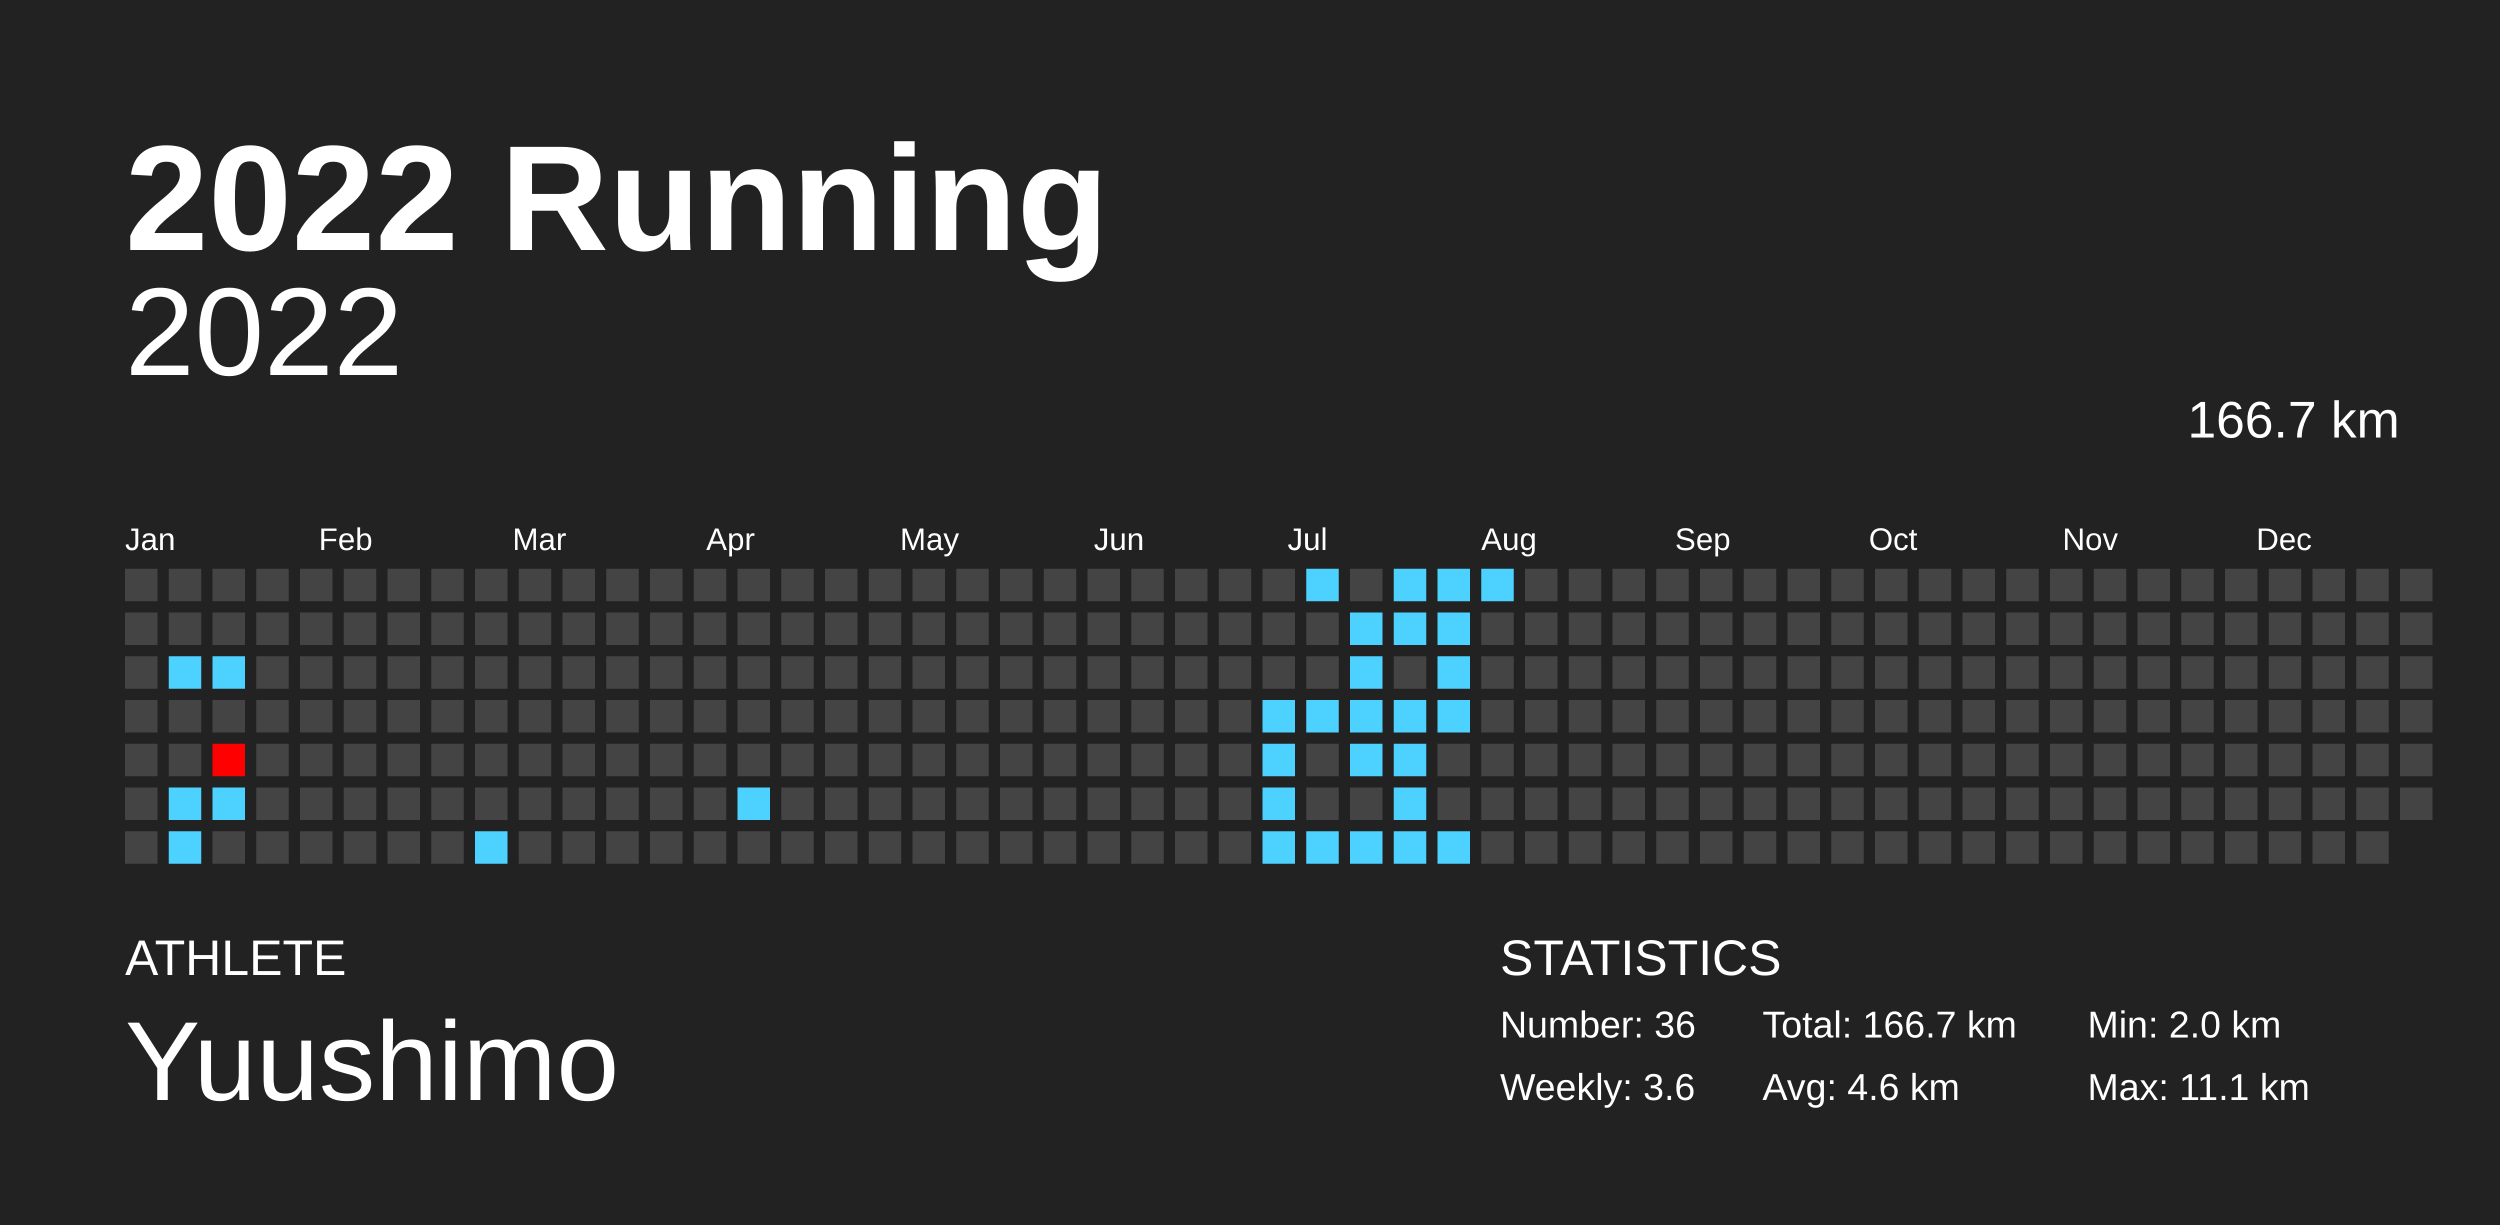
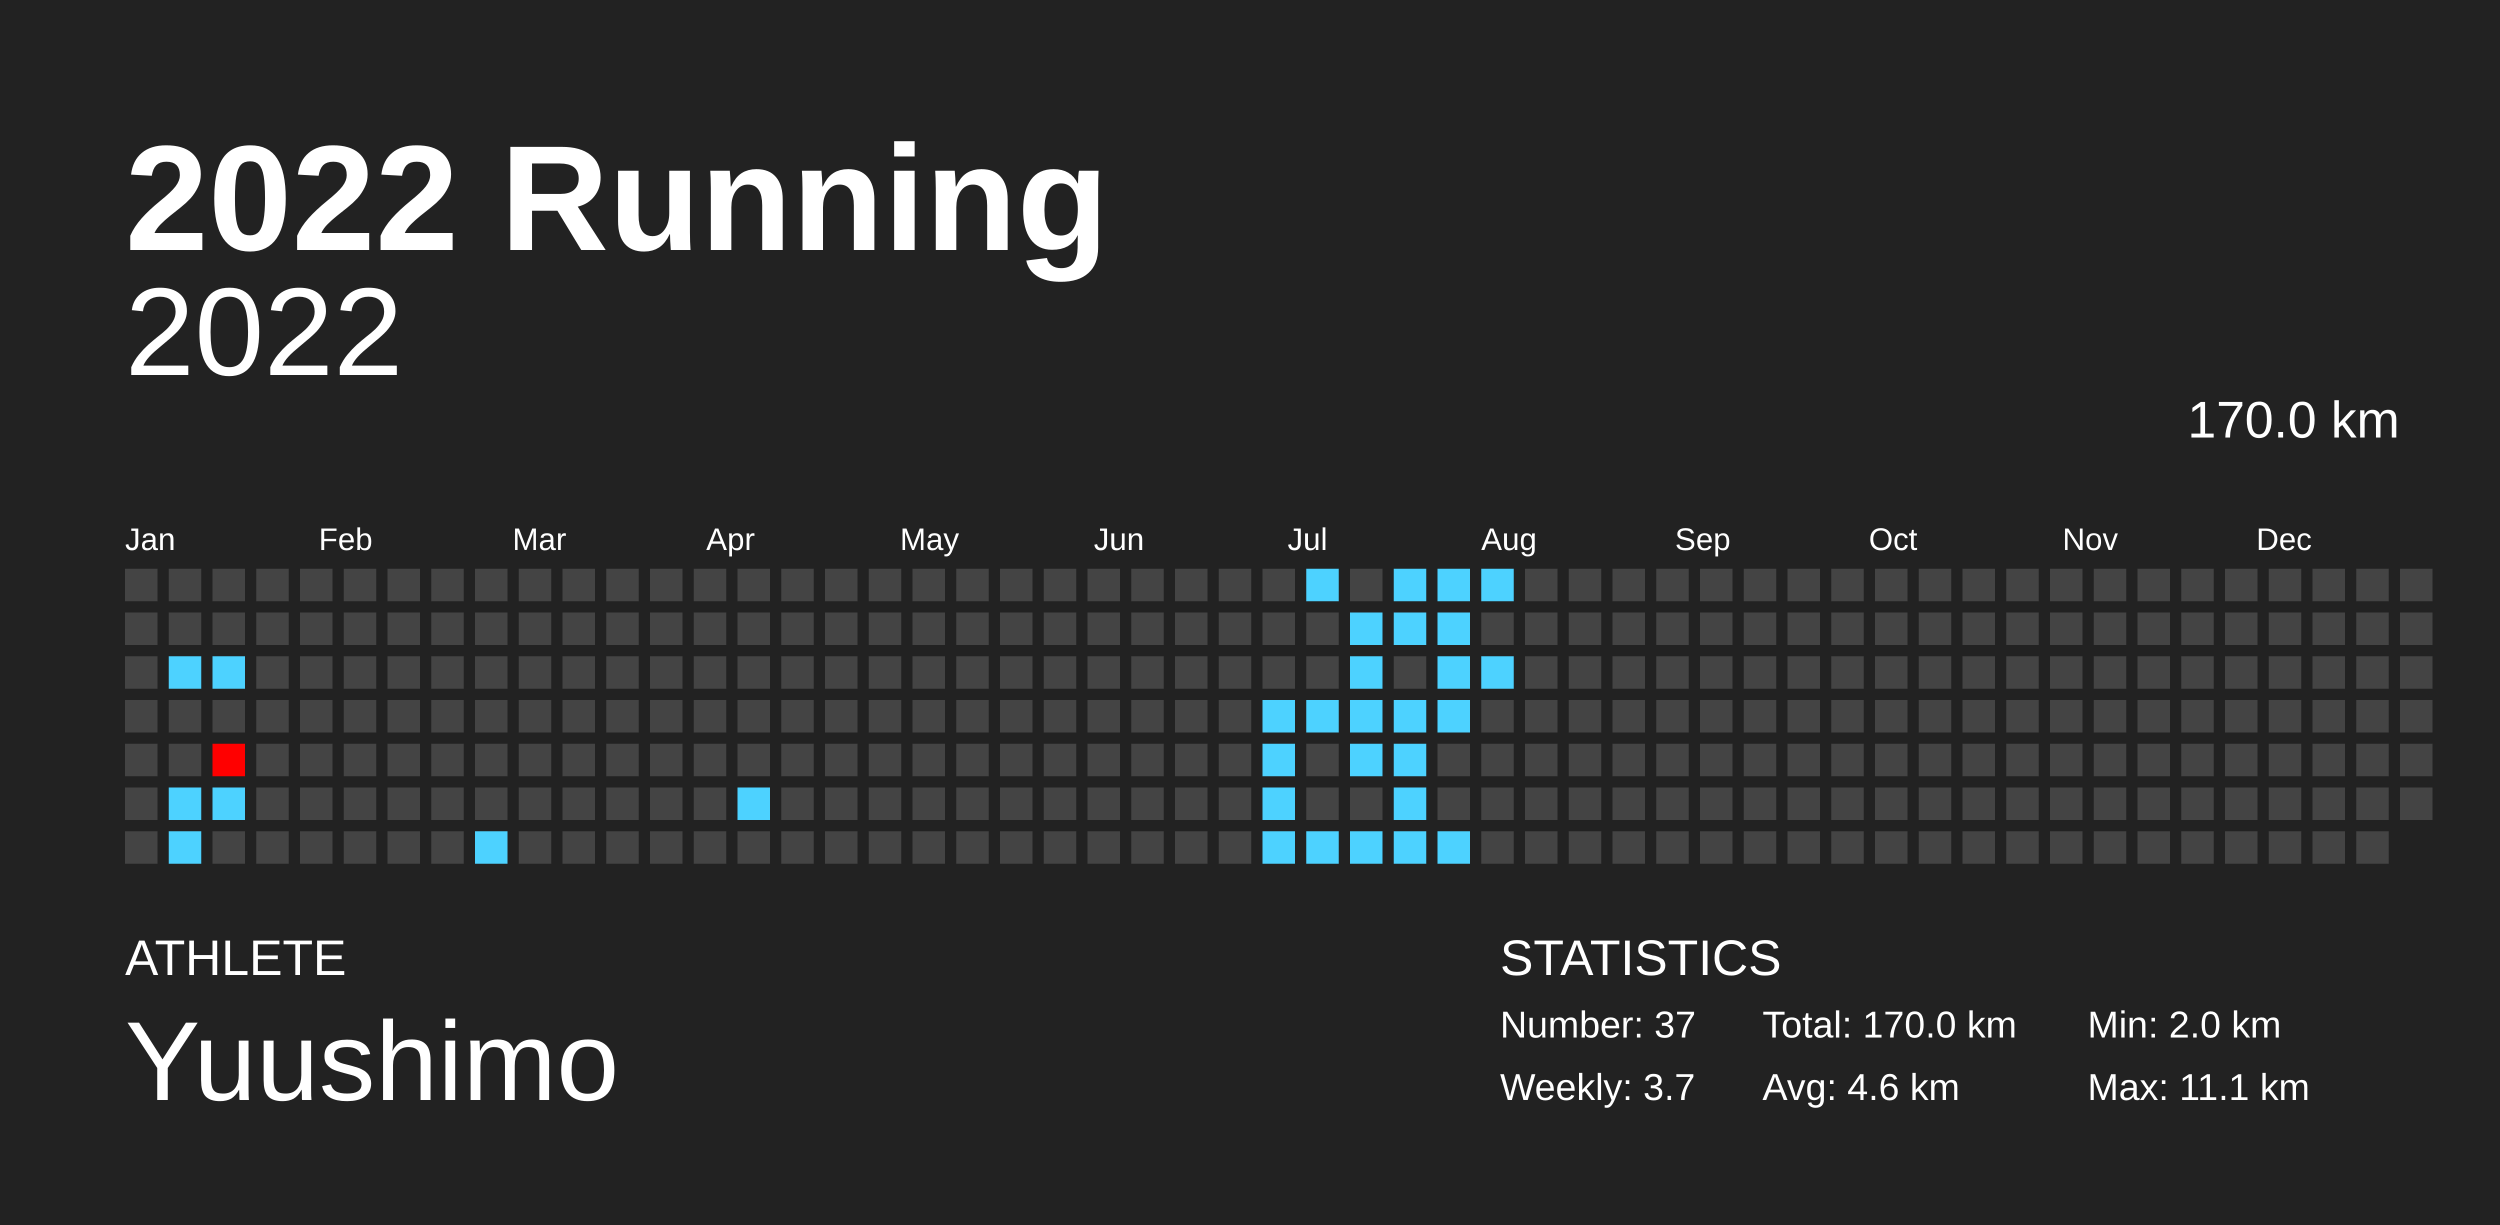
<svg xmlns="http://www.w3.org/2000/svg" baseProfile="full" height="98mm" version="1.1" viewBox="0,0,200,98" width="200mm">
  <defs />
  <rect fill="#222222" height="98" width="200" x="0" y="0" />
  <text fill="#FFFFFF" style="font-size:12px; font-family:Arial; font-weight:bold;" x="10" y="20">2022 Running</text>
  <text fill="#FFFFFF" style="font-size:4px; font-family:Arial" x="10" y="78">ATHLETE</text>
  <text fill="#FFFFFF" style="font-size:9px; font-family:Arial" x="10" y="88">Yuushimo</text>
  <text fill="#FFFFFF" style="font-size:4px; font-family:Arial" x="120" y="78">STATISTICS</text>
-   <text fill="#FFFFFF" style="font-size:3px; font-family:Arial" x="120" y="83">Number: 36</text>
-   <text fill="#FFFFFF" style="font-size:3px; font-family:Arial" x="120" y="88">Weekly: 3.6</text>
-   <text fill="#FFFFFF" style="font-size:3px; font-family:Arial" x="141" y="83">Total: 166.7 km</text>
+   <text fill="#FFFFFF" style="font-size:3px; font-family:Arial" x="120" y="83">Number: 37</text>
+   <text fill="#FFFFFF" style="font-size:3px; font-family:Arial" x="120" y="88">Weekly: 3.7</text>
+   <text fill="#FFFFFF" style="font-size:3px; font-family:Arial" x="141" y="83">Total: 170.0 km</text>
  <text fill="#FFFFFF" style="font-size:3px; font-family:Arial" x="141" y="88">Avg: 4.6 km</text>
  <text fill="#FFFFFF" style="font-size:3px; font-family:Arial" x="167" y="83">Min: 2.0 km</text>
  <text fill="#FFFFFF" style="font-size:3px; font-family:Arial" x="167" y="88">Max: 11.1 km</text>
  <text alignment-baseline="hanging" fill="#FFFFFF" style="font-size:10.0px; font-family:Arial;" x="10" y="30">2022</text>
-   <text alignment-baseline="hanging" fill="#FFFFFF" style="font-size:4.125px; font-family:Arial;" x="175" y="35">166.7 km</text>
+   <text alignment-baseline="hanging" fill="#FFFFFF" style="font-size:4.125px; font-family:Arial;" x="175" y="35">170.0 km</text>
  <text fill="#FFFFFF" style="font-size:2.5px; font-family:Arial" x="10.0" y="44">Jan</text>
  <text fill="#FFFFFF" style="font-size:2.5px; font-family:Arial" x="25.5" y="44">Feb</text>
  <text fill="#FFFFFF" style="font-size:2.5px; font-family:Arial" x="41.0" y="44">Mar</text>
  <text fill="#FFFFFF" style="font-size:2.5px; font-family:Arial" x="56.5" y="44">Apr</text>
  <text fill="#FFFFFF" style="font-size:2.5px; font-family:Arial" x="72.0" y="44">May</text>
  <text fill="#FFFFFF" style="font-size:2.5px; font-family:Arial" x="87.5" y="44">Jun</text>
  <text fill="#FFFFFF" style="font-size:2.5px; font-family:Arial" x="103.0" y="44">Jul</text>
  <text fill="#FFFFFF" style="font-size:2.5px; font-family:Arial" x="118.5" y="44">Aug</text>
  <text fill="#FFFFFF" style="font-size:2.5px; font-family:Arial" x="134.0" y="44">Sep</text>
  <text fill="#FFFFFF" style="font-size:2.5px; font-family:Arial" x="149.5" y="44">Oct</text>
  <text fill="#FFFFFF" style="font-size:2.5px; font-family:Arial" x="165.0" y="44">Nov</text>
  <text fill="#FFFFFF" style="font-size:2.5px; font-family:Arial" x="180.5" y="44">Dec</text>
  <rect fill="#444444" height="2.6" width="2.6" x="10.0" y="45.5" />
  <rect fill="#444444" height="2.6" width="2.6" x="10.0" y="49.0" />
  <rect fill="#444444" height="2.6" width="2.6" x="10.0" y="52.5" />
  <rect fill="#444444" height="2.6" width="2.6" x="10.0" y="56.0" />
  <rect fill="#444444" height="2.6" width="2.6" x="10.0" y="59.5" />
  <rect fill="#444444" height="2.6" width="2.6" x="10.0" y="63.0" />
  <rect fill="#444444" height="2.6" width="2.6" x="10.0" y="66.5" />
  <rect fill="#444444" height="2.6" width="2.6" x="13.5" y="45.5" />
  <rect fill="#444444" height="2.6" width="2.6" x="13.5" y="49.0" />
  <rect fill="#4dd2ff" height="2.6" width="2.6" x="13.5" y="52.5" />
  <rect fill="#444444" height="2.6" width="2.6" x="13.5" y="56.0" />
  <rect fill="#444444" height="2.6" width="2.6" x="13.5" y="59.5" />
  <rect fill="#4dd2ff" height="2.6" width="2.6" x="13.5" y="63.0" />
  <rect fill="#4dd2ff" height="2.6" width="2.6" x="13.5" y="66.5" />
  <rect fill="#444444" height="2.6" width="2.6" x="17.0" y="45.5" />
  <rect fill="#444444" height="2.6" width="2.6" x="17.0" y="49.0" />
  <rect fill="#4dd2ff" height="2.6" width="2.6" x="17.0" y="52.5" />
  <rect fill="#444444" height="2.6" width="2.6" x="17.0" y="56.0" />
  <rect fill="#ff0000" height="2.6" width="2.6" x="17.0" y="59.5" />
  <rect fill="#4dd2ff" height="2.6" width="2.6" x="17.0" y="63.0" />
  <rect fill="#444444" height="2.6" width="2.6" x="17.0" y="66.5" />
  <rect fill="#444444" height="2.6" width="2.6" x="20.5" y="45.5" />
  <rect fill="#444444" height="2.6" width="2.6" x="20.5" y="49.0" />
  <rect fill="#444444" height="2.6" width="2.6" x="20.5" y="52.5" />
  <rect fill="#444444" height="2.6" width="2.6" x="20.5" y="56.0" />
  <rect fill="#444444" height="2.6" width="2.6" x="20.5" y="59.5" />
  <rect fill="#444444" height="2.6" width="2.6" x="20.5" y="63.0" />
  <rect fill="#444444" height="2.6" width="2.6" x="20.5" y="66.5" />
  <rect fill="#444444" height="2.6" width="2.6" x="24.0" y="45.5" />
  <rect fill="#444444" height="2.6" width="2.6" x="24.0" y="49.0" />
  <rect fill="#444444" height="2.6" width="2.6" x="24.0" y="52.5" />
  <rect fill="#444444" height="2.6" width="2.6" x="24.0" y="56.0" />
  <rect fill="#444444" height="2.6" width="2.6" x="24.0" y="59.5" />
  <rect fill="#444444" height="2.6" width="2.6" x="24.0" y="63.0" />
  <rect fill="#444444" height="2.6" width="2.6" x="24.0" y="66.5" />
  <rect fill="#444444" height="2.6" width="2.6" x="27.5" y="45.5" />
  <rect fill="#444444" height="2.6" width="2.6" x="27.5" y="49.0" />
  <rect fill="#444444" height="2.6" width="2.6" x="27.5" y="52.5" />
  <rect fill="#444444" height="2.6" width="2.6" x="27.5" y="56.0" />
  <rect fill="#444444" height="2.6" width="2.6" x="27.5" y="59.5" />
  <rect fill="#444444" height="2.6" width="2.6" x="27.5" y="63.0" />
  <rect fill="#444444" height="2.6" width="2.6" x="27.5" y="66.5" />
  <rect fill="#444444" height="2.6" width="2.6" x="31.0" y="45.5" />
  <rect fill="#444444" height="2.6" width="2.6" x="31.0" y="49.0" />
  <rect fill="#444444" height="2.6" width="2.6" x="31.0" y="52.5" />
  <rect fill="#444444" height="2.6" width="2.6" x="31.0" y="56.0" />
  <rect fill="#444444" height="2.6" width="2.6" x="31.0" y="59.5" />
  <rect fill="#444444" height="2.6" width="2.6" x="31.0" y="63.0" />
  <rect fill="#444444" height="2.6" width="2.6" x="31.0" y="66.5" />
  <rect fill="#444444" height="2.6" width="2.6" x="34.5" y="45.5" />
  <rect fill="#444444" height="2.6" width="2.6" x="34.5" y="49.0" />
  <rect fill="#444444" height="2.6" width="2.6" x="34.5" y="52.5" />
  <rect fill="#444444" height="2.6" width="2.6" x="34.5" y="56.0" />
  <rect fill="#444444" height="2.6" width="2.6" x="34.5" y="59.5" />
  <rect fill="#444444" height="2.6" width="2.6" x="34.5" y="63.0" />
  <rect fill="#444444" height="2.6" width="2.6" x="34.5" y="66.5" />
  <rect fill="#444444" height="2.6" width="2.6" x="38.0" y="45.5" />
  <rect fill="#444444" height="2.6" width="2.6" x="38.0" y="49.0" />
  <rect fill="#444444" height="2.6" width="2.6" x="38.0" y="52.5" />
  <rect fill="#444444" height="2.6" width="2.6" x="38.0" y="56.0" />
  <rect fill="#444444" height="2.6" width="2.6" x="38.0" y="59.5" />
  <rect fill="#444444" height="2.6" width="2.6" x="38.0" y="63.0" />
  <rect fill="#4dd2ff" height="2.6" width="2.6" x="38.0" y="66.5" />
  <rect fill="#444444" height="2.6" width="2.6" x="41.5" y="45.5" />
  <rect fill="#444444" height="2.6" width="2.6" x="41.5" y="49.0" />
  <rect fill="#444444" height="2.6" width="2.6" x="41.5" y="52.5" />
  <rect fill="#444444" height="2.6" width="2.6" x="41.5" y="56.0" />
  <rect fill="#444444" height="2.6" width="2.6" x="41.5" y="59.5" />
  <rect fill="#444444" height="2.6" width="2.6" x="41.5" y="63.0" />
  <rect fill="#444444" height="2.6" width="2.6" x="41.5" y="66.5" />
  <rect fill="#444444" height="2.6" width="2.6" x="45.0" y="45.5" />
  <rect fill="#444444" height="2.6" width="2.6" x="45.0" y="49.0" />
  <rect fill="#444444" height="2.6" width="2.6" x="45.0" y="52.5" />
  <rect fill="#444444" height="2.6" width="2.6" x="45.0" y="56.0" />
  <rect fill="#444444" height="2.6" width="2.6" x="45.0" y="59.5" />
  <rect fill="#444444" height="2.6" width="2.6" x="45.0" y="63.0" />
  <rect fill="#444444" height="2.6" width="2.6" x="45.0" y="66.5" />
  <rect fill="#444444" height="2.6" width="2.6" x="48.5" y="45.5" />
  <rect fill="#444444" height="2.6" width="2.6" x="48.5" y="49.0" />
  <rect fill="#444444" height="2.6" width="2.6" x="48.5" y="52.5" />
  <rect fill="#444444" height="2.6" width="2.6" x="48.5" y="56.0" />
  <rect fill="#444444" height="2.6" width="2.6" x="48.5" y="59.5" />
  <rect fill="#444444" height="2.6" width="2.6" x="48.5" y="63.0" />
  <rect fill="#444444" height="2.6" width="2.6" x="48.5" y="66.5" />
  <rect fill="#444444" height="2.6" width="2.6" x="52.0" y="45.5" />
  <rect fill="#444444" height="2.6" width="2.6" x="52.0" y="49.0" />
  <rect fill="#444444" height="2.6" width="2.6" x="52.0" y="52.5" />
  <rect fill="#444444" height="2.6" width="2.6" x="52.0" y="56.0" />
  <rect fill="#444444" height="2.6" width="2.6" x="52.0" y="59.5" />
  <rect fill="#444444" height="2.6" width="2.6" x="52.0" y="63.0" />
  <rect fill="#444444" height="2.6" width="2.6" x="52.0" y="66.5" />
  <rect fill="#444444" height="2.6" width="2.6" x="55.5" y="45.5" />
  <rect fill="#444444" height="2.6" width="2.6" x="55.5" y="49.0" />
  <rect fill="#444444" height="2.6" width="2.6" x="55.5" y="52.5" />
  <rect fill="#444444" height="2.6" width="2.6" x="55.5" y="56.0" />
  <rect fill="#444444" height="2.6" width="2.6" x="55.5" y="59.5" />
  <rect fill="#444444" height="2.6" width="2.6" x="55.5" y="63.0" />
  <rect fill="#444444" height="2.6" width="2.6" x="55.5" y="66.5" />
  <rect fill="#444444" height="2.6" width="2.6" x="59.0" y="45.5" />
  <rect fill="#444444" height="2.6" width="2.6" x="59.0" y="49.0" />
  <rect fill="#444444" height="2.6" width="2.6" x="59.0" y="52.5" />
  <rect fill="#444444" height="2.6" width="2.6" x="59.0" y="56.0" />
  <rect fill="#444444" height="2.6" width="2.6" x="59.0" y="59.5" />
  <rect fill="#4dd2ff" height="2.6" width="2.6" x="59.0" y="63.0" />
  <rect fill="#444444" height="2.6" width="2.6" x="59.0" y="66.5" />
  <rect fill="#444444" height="2.6" width="2.6" x="62.5" y="45.5" />
  <rect fill="#444444" height="2.6" width="2.6" x="62.5" y="49.0" />
  <rect fill="#444444" height="2.6" width="2.6" x="62.5" y="52.5" />
  <rect fill="#444444" height="2.6" width="2.6" x="62.5" y="56.0" />
  <rect fill="#444444" height="2.6" width="2.6" x="62.5" y="59.5" />
  <rect fill="#444444" height="2.6" width="2.6" x="62.5" y="63.0" />
  <rect fill="#444444" height="2.6" width="2.6" x="62.5" y="66.5" />
  <rect fill="#444444" height="2.6" width="2.6" x="66.0" y="45.5" />
  <rect fill="#444444" height="2.6" width="2.6" x="66.0" y="49.0" />
  <rect fill="#444444" height="2.6" width="2.6" x="66.0" y="52.5" />
  <rect fill="#444444" height="2.6" width="2.6" x="66.0" y="56.0" />
  <rect fill="#444444" height="2.6" width="2.6" x="66.0" y="59.5" />
  <rect fill="#444444" height="2.6" width="2.6" x="66.0" y="63.0" />
  <rect fill="#444444" height="2.6" width="2.6" x="66.0" y="66.5" />
  <rect fill="#444444" height="2.6" width="2.6" x="69.5" y="45.5" />
  <rect fill="#444444" height="2.6" width="2.6" x="69.5" y="49.0" />
  <rect fill="#444444" height="2.6" width="2.6" x="69.5" y="52.5" />
  <rect fill="#444444" height="2.6" width="2.6" x="69.5" y="56.0" />
  <rect fill="#444444" height="2.6" width="2.6" x="69.5" y="59.5" />
  <rect fill="#444444" height="2.6" width="2.6" x="69.5" y="63.0" />
  <rect fill="#444444" height="2.6" width="2.6" x="69.5" y="66.5" />
  <rect fill="#444444" height="2.6" width="2.6" x="73.0" y="45.5" />
  <rect fill="#444444" height="2.6" width="2.6" x="73.0" y="49.0" />
  <rect fill="#444444" height="2.6" width="2.6" x="73.0" y="52.5" />
  <rect fill="#444444" height="2.6" width="2.6" x="73.0" y="56.0" />
  <rect fill="#444444" height="2.6" width="2.6" x="73.0" y="59.5" />
  <rect fill="#444444" height="2.6" width="2.6" x="73.0" y="63.0" />
  <rect fill="#444444" height="2.6" width="2.6" x="73.0" y="66.5" />
  <rect fill="#444444" height="2.6" width="2.6" x="76.5" y="45.5" />
  <rect fill="#444444" height="2.6" width="2.6" x="76.5" y="49.0" />
  <rect fill="#444444" height="2.6" width="2.6" x="76.5" y="52.5" />
  <rect fill="#444444" height="2.6" width="2.6" x="76.5" y="56.0" />
  <rect fill="#444444" height="2.6" width="2.6" x="76.5" y="59.5" />
  <rect fill="#444444" height="2.6" width="2.6" x="76.5" y="63.0" />
  <rect fill="#444444" height="2.6" width="2.6" x="76.5" y="66.5" />
  <rect fill="#444444" height="2.6" width="2.6" x="80.0" y="45.5" />
  <rect fill="#444444" height="2.6" width="2.6" x="80.0" y="49.0" />
  <rect fill="#444444" height="2.6" width="2.6" x="80.0" y="52.5" />
  <rect fill="#444444" height="2.6" width="2.6" x="80.0" y="56.0" />
  <rect fill="#444444" height="2.6" width="2.6" x="80.0" y="59.5" />
  <rect fill="#444444" height="2.6" width="2.6" x="80.0" y="63.0" />
  <rect fill="#444444" height="2.6" width="2.6" x="80.0" y="66.5" />
  <rect fill="#444444" height="2.6" width="2.6" x="83.5" y="45.5" />
  <rect fill="#444444" height="2.6" width="2.6" x="83.5" y="49.0" />
  <rect fill="#444444" height="2.6" width="2.6" x="83.5" y="52.5" />
  <rect fill="#444444" height="2.6" width="2.6" x="83.5" y="56.0" />
  <rect fill="#444444" height="2.6" width="2.6" x="83.5" y="59.5" />
  <rect fill="#444444" height="2.6" width="2.6" x="83.5" y="63.0" />
  <rect fill="#444444" height="2.6" width="2.6" x="83.5" y="66.5" />
  <rect fill="#444444" height="2.6" width="2.6" x="87.0" y="45.5" />
  <rect fill="#444444" height="2.6" width="2.6" x="87.0" y="49.0" />
  <rect fill="#444444" height="2.6" width="2.6" x="87.0" y="52.5" />
  <rect fill="#444444" height="2.6" width="2.6" x="87.0" y="56.0" />
  <rect fill="#444444" height="2.6" width="2.6" x="87.0" y="59.5" />
  <rect fill="#444444" height="2.6" width="2.6" x="87.0" y="63.0" />
  <rect fill="#444444" height="2.6" width="2.6" x="87.0" y="66.5" />
  <rect fill="#444444" height="2.6" width="2.6" x="90.5" y="45.5" />
  <rect fill="#444444" height="2.6" width="2.6" x="90.5" y="49.0" />
  <rect fill="#444444" height="2.6" width="2.6" x="90.5" y="52.5" />
  <rect fill="#444444" height="2.6" width="2.6" x="90.5" y="56.0" />
  <rect fill="#444444" height="2.6" width="2.6" x="90.5" y="59.5" />
  <rect fill="#444444" height="2.6" width="2.6" x="90.5" y="63.0" />
  <rect fill="#444444" height="2.6" width="2.6" x="90.5" y="66.5" />
  <rect fill="#444444" height="2.6" width="2.6" x="94.0" y="45.5" />
  <rect fill="#444444" height="2.6" width="2.6" x="94.0" y="49.0" />
  <rect fill="#444444" height="2.6" width="2.6" x="94.0" y="52.5" />
  <rect fill="#444444" height="2.6" width="2.6" x="94.0" y="56.0" />
  <rect fill="#444444" height="2.6" width="2.6" x="94.0" y="59.5" />
  <rect fill="#444444" height="2.6" width="2.6" x="94.0" y="63.0" />
  <rect fill="#444444" height="2.6" width="2.6" x="94.0" y="66.5" />
  <rect fill="#444444" height="2.6" width="2.6" x="97.5" y="45.5" />
  <rect fill="#444444" height="2.6" width="2.6" x="97.5" y="49.0" />
  <rect fill="#444444" height="2.6" width="2.6" x="97.5" y="52.5" />
  <rect fill="#444444" height="2.6" width="2.6" x="97.5" y="56.0" />
  <rect fill="#444444" height="2.6" width="2.6" x="97.5" y="59.5" />
  <rect fill="#444444" height="2.6" width="2.6" x="97.5" y="63.0" />
  <rect fill="#444444" height="2.6" width="2.6" x="97.5" y="66.5" />
  <rect fill="#444444" height="2.6" width="2.6" x="101.0" y="45.5" />
  <rect fill="#444444" height="2.6" width="2.6" x="101.0" y="49.0" />
  <rect fill="#444444" height="2.6" width="2.6" x="101.0" y="52.5" />
  <rect fill="#4dd2ff" height="2.6" width="2.6" x="101.0" y="56.0" />
  <rect fill="#4dd2ff" height="2.6" width="2.6" x="101.0" y="59.5" />
  <rect fill="#4dd2ff" height="2.6" width="2.6" x="101.0" y="63.0" />
  <rect fill="#4dd2ff" height="2.6" width="2.6" x="101.0" y="66.5" />
  <rect fill="#4dd2ff" height="2.6" width="2.6" x="104.5" y="45.5" />
  <rect fill="#444444" height="2.6" width="2.6" x="104.5" y="49.0" />
  <rect fill="#444444" height="2.6" width="2.6" x="104.5" y="52.5" />
  <rect fill="#4dd2ff" height="2.6" width="2.6" x="104.5" y="56.0" />
  <rect fill="#444444" height="2.6" width="2.6" x="104.5" y="59.5" />
  <rect fill="#444444" height="2.6" width="2.6" x="104.5" y="63.0" />
  <rect fill="#4dd2ff" height="2.6" width="2.6" x="104.5" y="66.5" />
  <rect fill="#444444" height="2.6" width="2.6" x="108.0" y="45.5" />
  <rect fill="#4dd2ff" height="2.6" width="2.6" x="108.0" y="49.0" />
  <rect fill="#4dd2ff" height="2.6" width="2.6" x="108.0" y="52.5" />
  <rect fill="#4dd2ff" height="2.6" width="2.6" x="108.0" y="56.0" />
  <rect fill="#4dd2ff" height="2.6" width="2.6" x="108.0" y="59.5" />
  <rect fill="#444444" height="2.6" width="2.6" x="108.0" y="63.0" />
  <rect fill="#4dd2ff" height="2.6" width="2.6" x="108.0" y="66.5" />
  <rect fill="#4dd2ff" height="2.6" width="2.6" x="111.5" y="45.5" />
  <rect fill="#4dd2ff" height="2.6" width="2.6" x="111.5" y="49.0" />
  <rect fill="#444444" height="2.6" width="2.6" x="111.5" y="52.5" />
  <rect fill="#4dd2ff" height="2.6" width="2.6" x="111.5" y="56.0" />
  <rect fill="#4dd2ff" height="2.6" width="2.6" x="111.5" y="59.5" />
  <rect fill="#4dd2ff" height="2.6" width="2.6" x="111.5" y="63.0" />
  <rect fill="#4dd2ff" height="2.6" width="2.6" x="111.5" y="66.5" />
  <rect fill="#4dd2ff" height="2.6" width="2.6" x="115.0" y="45.5" />
  <rect fill="#4dd2ff" height="2.6" width="2.6" x="115.0" y="49.0" />
  <rect fill="#4dd2ff" height="2.6" width="2.6" x="115.0" y="52.5" />
  <rect fill="#4dd2ff" height="2.6" width="2.6" x="115.0" y="56.0" />
  <rect fill="#444444" height="2.6" width="2.6" x="115.0" y="59.5" />
  <rect fill="#444444" height="2.6" width="2.6" x="115.0" y="63.0" />
  <rect fill="#4dd2ff" height="2.6" width="2.6" x="115.0" y="66.5" />
  <rect fill="#4dd2ff" height="2.6" width="2.6" x="118.5" y="45.5" />
  <rect fill="#444444" height="2.6" width="2.6" x="118.5" y="49.0" />
-   <rect fill="#444444" height="2.6" width="2.6" x="118.5" y="52.5" />
+   <rect fill="#4dd2ff" height="2.6" width="2.6" x="118.5" y="52.5" />
  <rect fill="#444444" height="2.6" width="2.6" x="118.5" y="56.0" />
  <rect fill="#444444" height="2.6" width="2.6" x="118.5" y="59.5" />
  <rect fill="#444444" height="2.6" width="2.6" x="118.5" y="63.0" />
  <rect fill="#444444" height="2.6" width="2.6" x="118.5" y="66.5" />
  <rect fill="#444444" height="2.6" width="2.6" x="122.0" y="45.5" />
  <rect fill="#444444" height="2.6" width="2.6" x="122.0" y="49.0" />
  <rect fill="#444444" height="2.6" width="2.6" x="122.0" y="52.5" />
  <rect fill="#444444" height="2.6" width="2.6" x="122.0" y="56.0" />
  <rect fill="#444444" height="2.6" width="2.6" x="122.0" y="59.5" />
  <rect fill="#444444" height="2.6" width="2.6" x="122.0" y="63.0" />
  <rect fill="#444444" height="2.6" width="2.6" x="122.0" y="66.5" />
  <rect fill="#444444" height="2.6" width="2.6" x="125.5" y="45.5" />
  <rect fill="#444444" height="2.6" width="2.6" x="125.5" y="49.0" />
  <rect fill="#444444" height="2.6" width="2.6" x="125.5" y="52.5" />
  <rect fill="#444444" height="2.6" width="2.6" x="125.5" y="56.0" />
  <rect fill="#444444" height="2.6" width="2.6" x="125.5" y="59.5" />
  <rect fill="#444444" height="2.6" width="2.6" x="125.5" y="63.0" />
  <rect fill="#444444" height="2.6" width="2.6" x="125.5" y="66.5" />
  <rect fill="#444444" height="2.6" width="2.6" x="129.0" y="45.5" />
  <rect fill="#444444" height="2.6" width="2.6" x="129.0" y="49.0" />
  <rect fill="#444444" height="2.6" width="2.6" x="129.0" y="52.5" />
  <rect fill="#444444" height="2.6" width="2.6" x="129.0" y="56.0" />
  <rect fill="#444444" height="2.6" width="2.6" x="129.0" y="59.5" />
  <rect fill="#444444" height="2.6" width="2.6" x="129.0" y="63.0" />
  <rect fill="#444444" height="2.6" width="2.6" x="129.0" y="66.5" />
  <rect fill="#444444" height="2.6" width="2.6" x="132.5" y="45.5" />
  <rect fill="#444444" height="2.6" width="2.6" x="132.5" y="49.0" />
  <rect fill="#444444" height="2.6" width="2.6" x="132.5" y="52.5" />
  <rect fill="#444444" height="2.6" width="2.6" x="132.5" y="56.0" />
  <rect fill="#444444" height="2.6" width="2.6" x="132.5" y="59.5" />
  <rect fill="#444444" height="2.6" width="2.6" x="132.5" y="63.0" />
  <rect fill="#444444" height="2.6" width="2.6" x="132.5" y="66.5" />
  <rect fill="#444444" height="2.6" width="2.6" x="136.0" y="45.5" />
  <rect fill="#444444" height="2.6" width="2.6" x="136.0" y="49.0" />
  <rect fill="#444444" height="2.6" width="2.6" x="136.0" y="52.5" />
  <rect fill="#444444" height="2.6" width="2.6" x="136.0" y="56.0" />
  <rect fill="#444444" height="2.6" width="2.6" x="136.0" y="59.5" />
  <rect fill="#444444" height="2.6" width="2.6" x="136.0" y="63.0" />
  <rect fill="#444444" height="2.6" width="2.6" x="136.0" y="66.5" />
  <rect fill="#444444" height="2.6" width="2.6" x="139.5" y="45.5" />
  <rect fill="#444444" height="2.6" width="2.6" x="139.5" y="49.0" />
  <rect fill="#444444" height="2.6" width="2.6" x="139.5" y="52.5" />
  <rect fill="#444444" height="2.6" width="2.6" x="139.5" y="56.0" />
  <rect fill="#444444" height="2.6" width="2.6" x="139.5" y="59.5" />
  <rect fill="#444444" height="2.6" width="2.6" x="139.5" y="63.0" />
  <rect fill="#444444" height="2.6" width="2.6" x="139.5" y="66.5" />
  <rect fill="#444444" height="2.6" width="2.6" x="143.0" y="45.5" />
  <rect fill="#444444" height="2.6" width="2.6" x="143.0" y="49.0" />
  <rect fill="#444444" height="2.6" width="2.6" x="143.0" y="52.5" />
  <rect fill="#444444" height="2.6" width="2.6" x="143.0" y="56.0" />
  <rect fill="#444444" height="2.6" width="2.6" x="143.0" y="59.5" />
  <rect fill="#444444" height="2.6" width="2.6" x="143.0" y="63.0" />
  <rect fill="#444444" height="2.6" width="2.6" x="143.0" y="66.5" />
  <rect fill="#444444" height="2.6" width="2.6" x="146.5" y="45.5" />
  <rect fill="#444444" height="2.6" width="2.6" x="146.5" y="49.0" />
  <rect fill="#444444" height="2.6" width="2.6" x="146.5" y="52.5" />
  <rect fill="#444444" height="2.6" width="2.6" x="146.5" y="56.0" />
  <rect fill="#444444" height="2.6" width="2.6" x="146.5" y="59.5" />
  <rect fill="#444444" height="2.6" width="2.6" x="146.5" y="63.0" />
  <rect fill="#444444" height="2.6" width="2.6" x="146.5" y="66.5" />
  <rect fill="#444444" height="2.6" width="2.6" x="150.0" y="45.5" />
  <rect fill="#444444" height="2.6" width="2.6" x="150.0" y="49.0" />
  <rect fill="#444444" height="2.6" width="2.6" x="150.0" y="52.5" />
  <rect fill="#444444" height="2.6" width="2.6" x="150.0" y="56.0" />
  <rect fill="#444444" height="2.6" width="2.6" x="150.0" y="59.5" />
  <rect fill="#444444" height="2.6" width="2.6" x="150.0" y="63.0" />
  <rect fill="#444444" height="2.6" width="2.6" x="150.0" y="66.5" />
  <rect fill="#444444" height="2.6" width="2.6" x="153.5" y="45.5" />
  <rect fill="#444444" height="2.6" width="2.6" x="153.5" y="49.0" />
  <rect fill="#444444" height="2.6" width="2.6" x="153.5" y="52.5" />
  <rect fill="#444444" height="2.6" width="2.6" x="153.5" y="56.0" />
  <rect fill="#444444" height="2.6" width="2.6" x="153.5" y="59.5" />
  <rect fill="#444444" height="2.6" width="2.6" x="153.5" y="63.0" />
  <rect fill="#444444" height="2.6" width="2.6" x="153.5" y="66.5" />
  <rect fill="#444444" height="2.6" width="2.6" x="157.0" y="45.5" />
  <rect fill="#444444" height="2.6" width="2.6" x="157.0" y="49.0" />
  <rect fill="#444444" height="2.6" width="2.6" x="157.0" y="52.5" />
  <rect fill="#444444" height="2.6" width="2.6" x="157.0" y="56.0" />
  <rect fill="#444444" height="2.6" width="2.6" x="157.0" y="59.5" />
  <rect fill="#444444" height="2.6" width="2.6" x="157.0" y="63.0" />
  <rect fill="#444444" height="2.6" width="2.6" x="157.0" y="66.5" />
  <rect fill="#444444" height="2.6" width="2.6" x="160.5" y="45.5" />
  <rect fill="#444444" height="2.6" width="2.6" x="160.5" y="49.0" />
  <rect fill="#444444" height="2.6" width="2.6" x="160.5" y="52.5" />
  <rect fill="#444444" height="2.6" width="2.6" x="160.5" y="56.0" />
  <rect fill="#444444" height="2.6" width="2.6" x="160.5" y="59.5" />
  <rect fill="#444444" height="2.6" width="2.6" x="160.5" y="63.0" />
  <rect fill="#444444" height="2.6" width="2.6" x="160.5" y="66.5" />
  <rect fill="#444444" height="2.6" width="2.6" x="164.0" y="45.5" />
  <rect fill="#444444" height="2.6" width="2.6" x="164.0" y="49.0" />
  <rect fill="#444444" height="2.6" width="2.6" x="164.0" y="52.5" />
  <rect fill="#444444" height="2.6" width="2.6" x="164.0" y="56.0" />
  <rect fill="#444444" height="2.6" width="2.6" x="164.0" y="59.5" />
  <rect fill="#444444" height="2.6" width="2.6" x="164.0" y="63.0" />
  <rect fill="#444444" height="2.6" width="2.6" x="164.0" y="66.5" />
  <rect fill="#444444" height="2.6" width="2.6" x="167.5" y="45.5" />
  <rect fill="#444444" height="2.6" width="2.6" x="167.5" y="49.0" />
  <rect fill="#444444" height="2.6" width="2.6" x="167.5" y="52.5" />
  <rect fill="#444444" height="2.6" width="2.6" x="167.5" y="56.0" />
  <rect fill="#444444" height="2.6" width="2.6" x="167.5" y="59.5" />
  <rect fill="#444444" height="2.6" width="2.6" x="167.5" y="63.0" />
  <rect fill="#444444" height="2.6" width="2.6" x="167.5" y="66.5" />
  <rect fill="#444444" height="2.6" width="2.6" x="171.0" y="45.5" />
  <rect fill="#444444" height="2.6" width="2.6" x="171.0" y="49.0" />
  <rect fill="#444444" height="2.6" width="2.6" x="171.0" y="52.5" />
  <rect fill="#444444" height="2.6" width="2.6" x="171.0" y="56.0" />
  <rect fill="#444444" height="2.6" width="2.6" x="171.0" y="59.5" />
  <rect fill="#444444" height="2.6" width="2.6" x="171.0" y="63.0" />
  <rect fill="#444444" height="2.6" width="2.6" x="171.0" y="66.5" />
  <rect fill="#444444" height="2.6" width="2.6" x="174.5" y="45.5" />
  <rect fill="#444444" height="2.6" width="2.6" x="174.5" y="49.0" />
  <rect fill="#444444" height="2.6" width="2.6" x="174.5" y="52.5" />
  <rect fill="#444444" height="2.6" width="2.6" x="174.5" y="56.0" />
  <rect fill="#444444" height="2.6" width="2.6" x="174.5" y="59.5" />
  <rect fill="#444444" height="2.6" width="2.6" x="174.5" y="63.0" />
  <rect fill="#444444" height="2.6" width="2.6" x="174.5" y="66.5" />
  <rect fill="#444444" height="2.6" width="2.6" x="178.0" y="45.5" />
  <rect fill="#444444" height="2.6" width="2.6" x="178.0" y="49.0" />
  <rect fill="#444444" height="2.6" width="2.6" x="178.0" y="52.5" />
  <rect fill="#444444" height="2.6" width="2.6" x="178.0" y="56.0" />
  <rect fill="#444444" height="2.6" width="2.6" x="178.0" y="59.5" />
  <rect fill="#444444" height="2.6" width="2.6" x="178.0" y="63.0" />
  <rect fill="#444444" height="2.6" width="2.6" x="178.0" y="66.5" />
  <rect fill="#444444" height="2.6" width="2.6" x="181.5" y="45.5" />
  <rect fill="#444444" height="2.6" width="2.6" x="181.5" y="49.0" />
  <rect fill="#444444" height="2.6" width="2.6" x="181.5" y="52.5" />
  <rect fill="#444444" height="2.6" width="2.6" x="181.5" y="56.0" />
  <rect fill="#444444" height="2.6" width="2.6" x="181.5" y="59.5" />
  <rect fill="#444444" height="2.6" width="2.6" x="181.5" y="63.0" />
  <rect fill="#444444" height="2.6" width="2.6" x="181.5" y="66.5" />
  <rect fill="#444444" height="2.6" width="2.6" x="185.0" y="45.5" />
  <rect fill="#444444" height="2.6" width="2.6" x="185.0" y="49.0" />
  <rect fill="#444444" height="2.6" width="2.6" x="185.0" y="52.5" />
  <rect fill="#444444" height="2.6" width="2.6" x="185.0" y="56.0" />
  <rect fill="#444444" height="2.6" width="2.6" x="185.0" y="59.5" />
  <rect fill="#444444" height="2.6" width="2.6" x="185.0" y="63.0" />
  <rect fill="#444444" height="2.6" width="2.6" x="185.0" y="66.5" />
  <rect fill="#444444" height="2.6" width="2.6" x="188.5" y="45.5" />
  <rect fill="#444444" height="2.6" width="2.6" x="188.5" y="49.0" />
  <rect fill="#444444" height="2.6" width="2.6" x="188.5" y="52.5" />
  <rect fill="#444444" height="2.6" width="2.6" x="188.5" y="56.0" />
  <rect fill="#444444" height="2.6" width="2.6" x="188.5" y="59.5" />
  <rect fill="#444444" height="2.6" width="2.6" x="188.5" y="63.0" />
  <rect fill="#444444" height="2.6" width="2.6" x="188.5" y="66.5" />
  <rect fill="#444444" height="2.6" width="2.6" x="192.0" y="45.5" />
  <rect fill="#444444" height="2.6" width="2.6" x="192.0" y="49.0" />
  <rect fill="#444444" height="2.6" width="2.6" x="192.0" y="52.5" />
  <rect fill="#444444" height="2.6" width="2.6" x="192.0" y="56.0" />
  <rect fill="#444444" height="2.6" width="2.6" x="192.0" y="59.5" />
  <rect fill="#444444" height="2.6" width="2.6" x="192.0" y="63.0" />
</svg>
